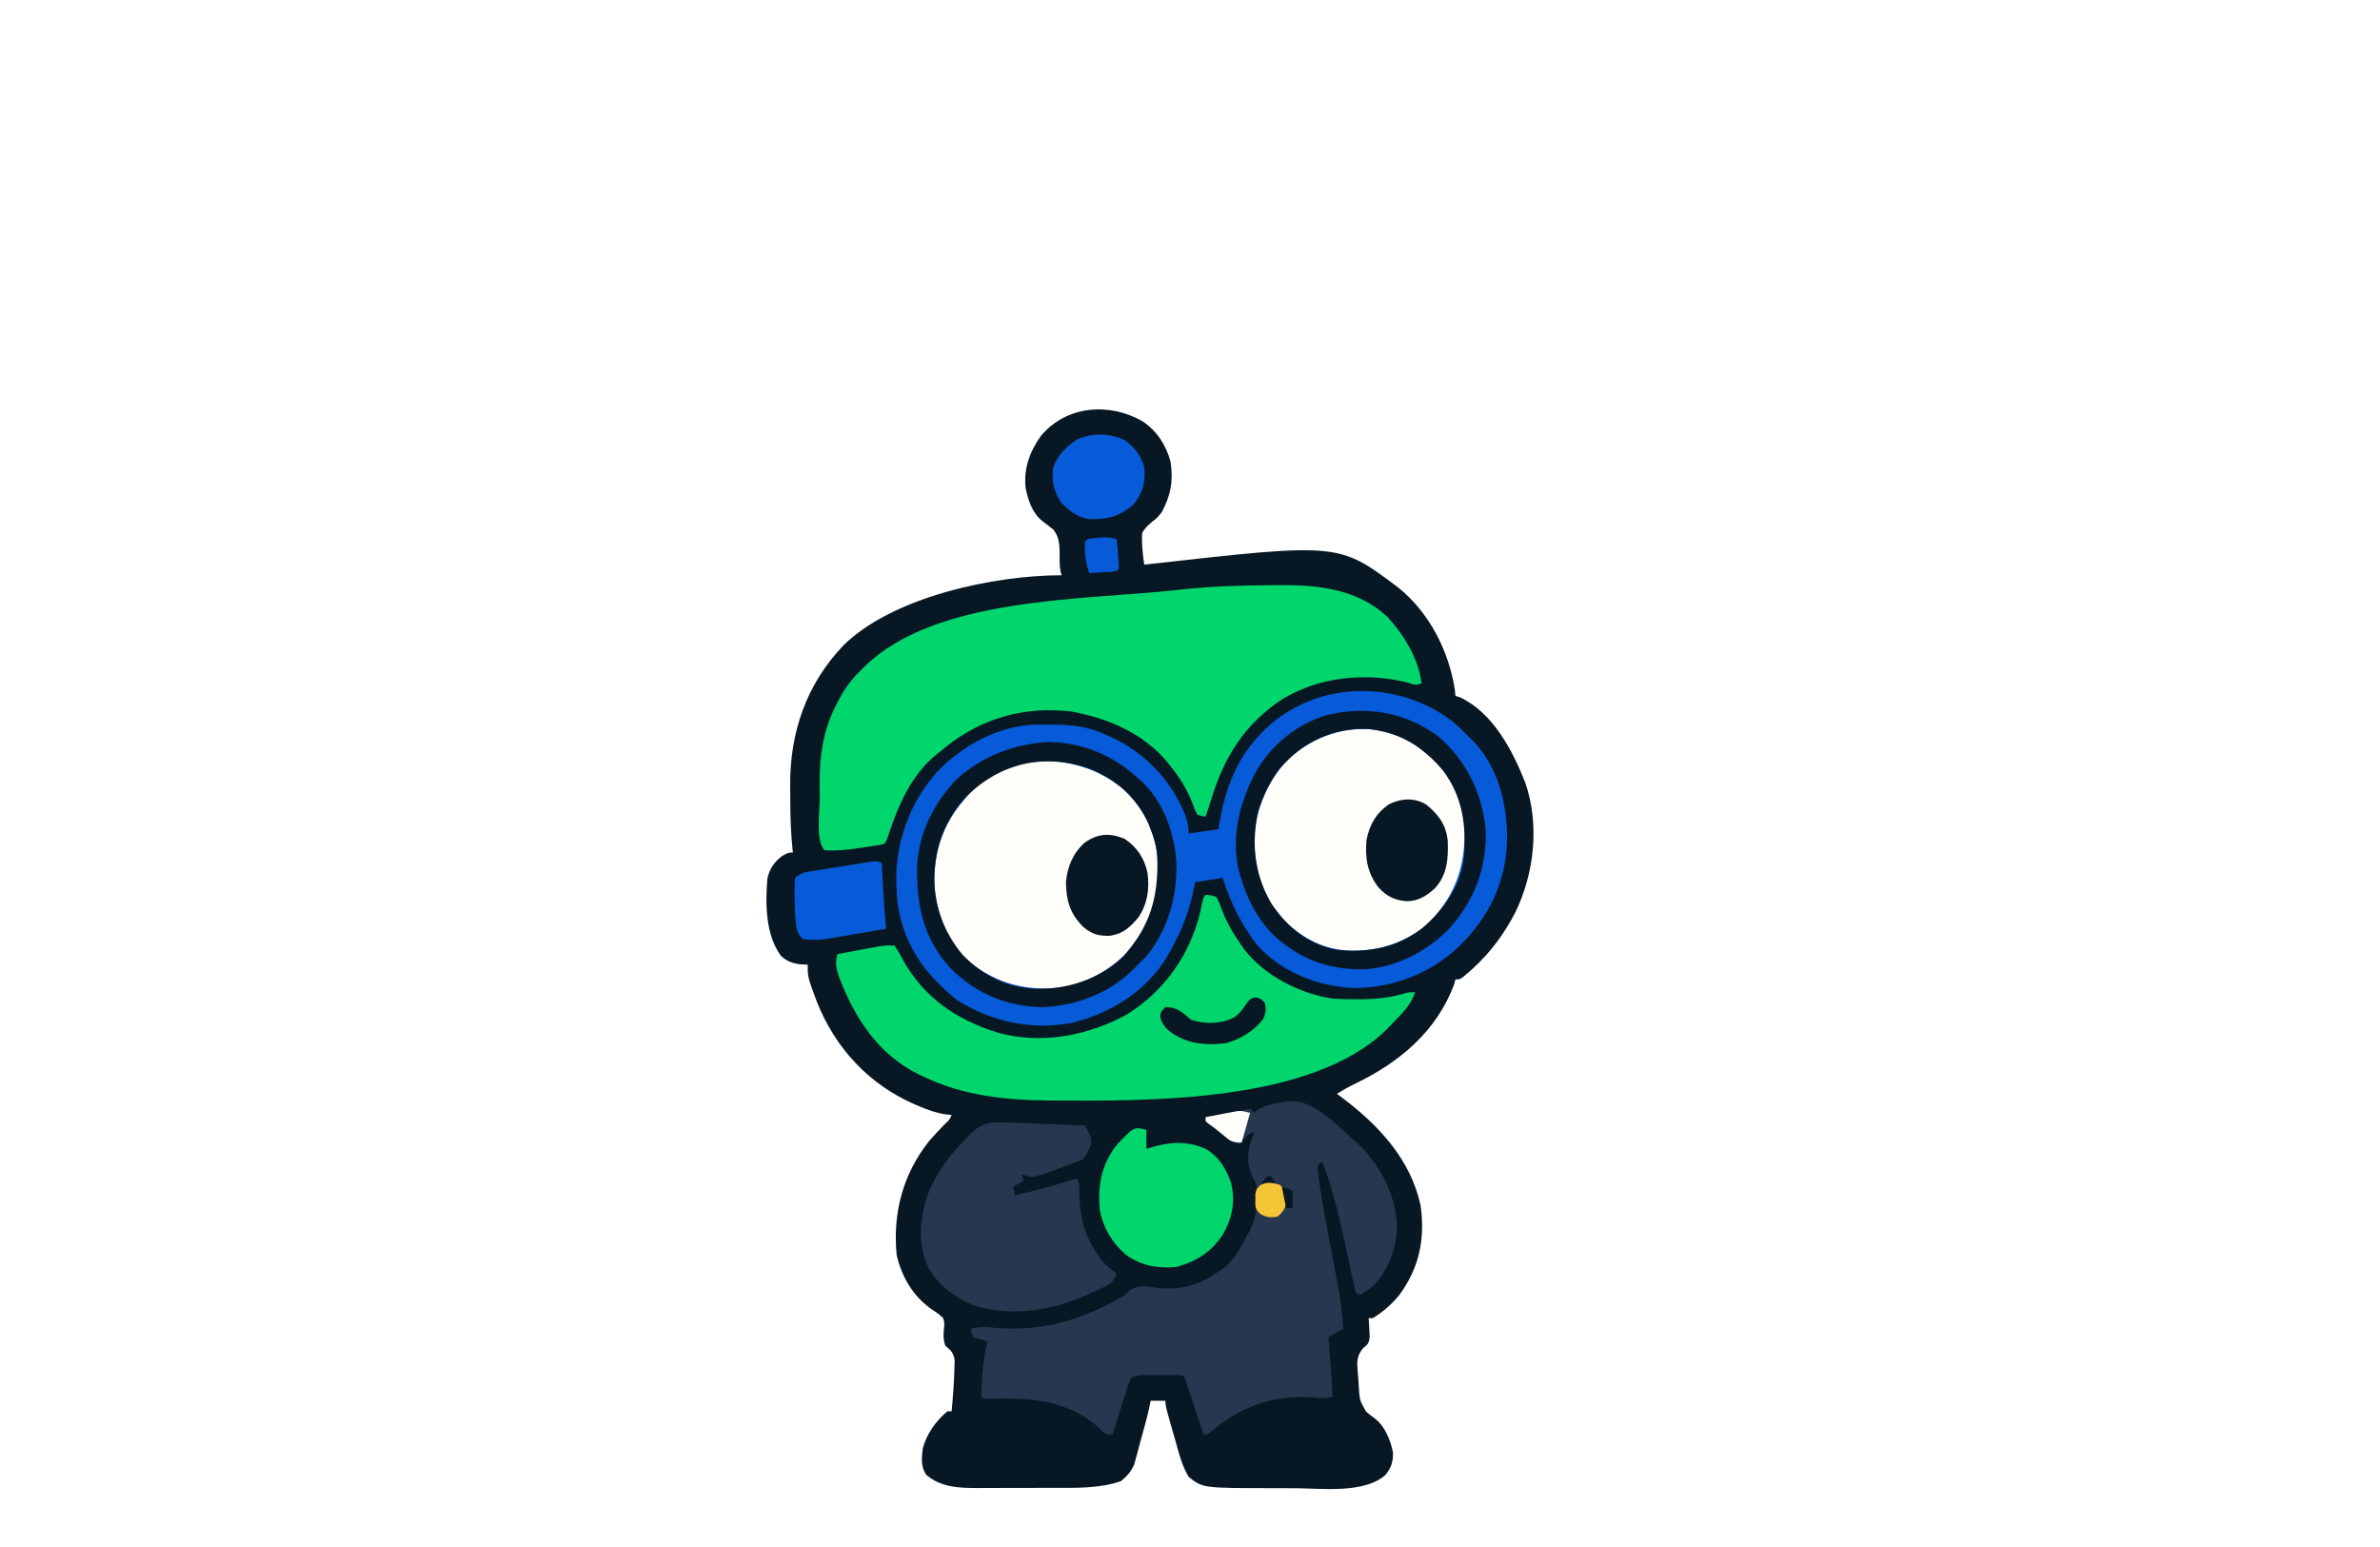
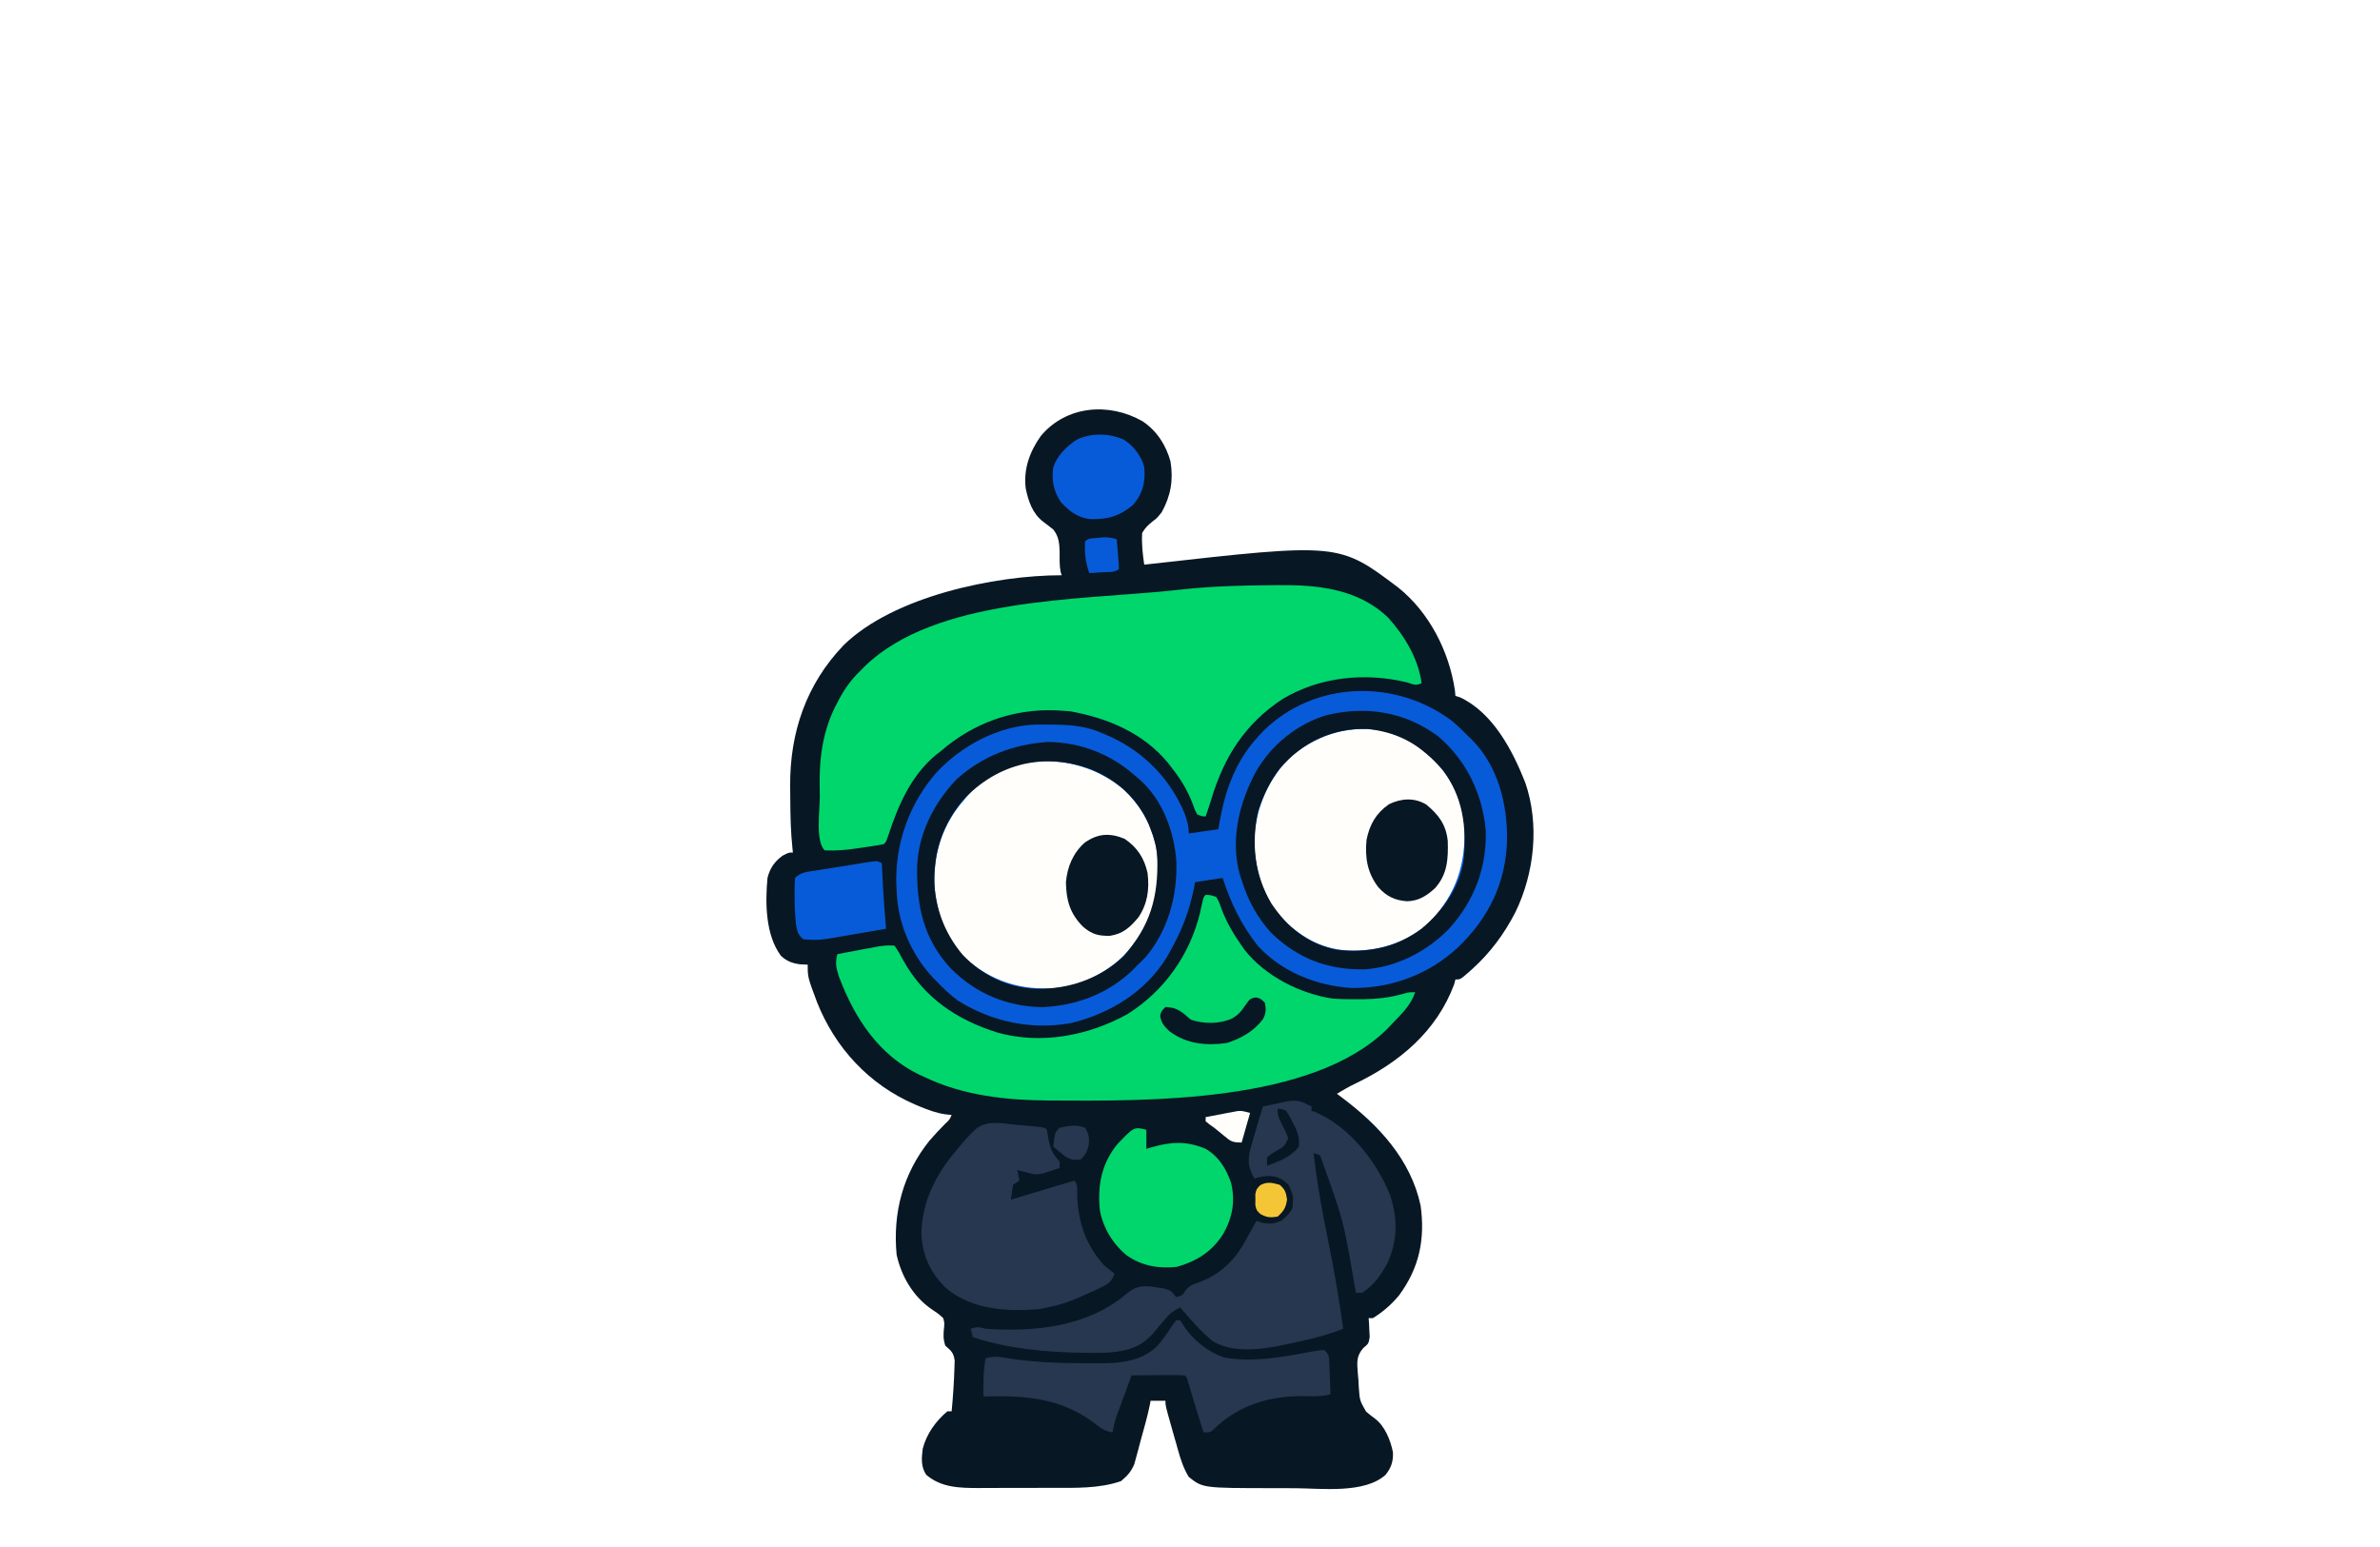
<svg xmlns="http://www.w3.org/2000/svg" viewBox="0 0 400 260" width="400" height="260">
  <path d="M 192.02 70.80 C 194.42 72.39 195.95 74.78 196.72 77.54 C 197.23 80.67 196.78 83.29 195.25 86.08 C 194.45 87.08 194.45 87.08 193.79 87.57 C 192.99 88.21 192.48 88.67 191.96 89.57 C 191.85 91.39 192.04 93.10 192.31 94.90 C 192.59 94.87 192.85 94.84 193.13 94.81 C 225.02 91.22 225.02 91.22 235.00 98.75 C 240.20 102.91 243.54 109.44 244.52 116.00 C 244.55 116.32 244.58 116.63 244.61 116.96 C 244.86 117.03 245.10 117.11 245.36 117.19 C 250.90 119.76 254.22 126.13 256.35 131.54 C 258.77 138.56 257.89 146.74 254.68 153.33 C 252.84 156.92 250.46 160.14 247.45 162.85 C 247.16 163.12 247.16 163.12 246.85 163.39 C 245.43 164.62 245.43 164.62 244.61 164.62 C 244.50 165.03 244.50 165.03 244.39 165.45 C 241.43 173.37 235.16 178.57 227.76 182.13 C 226.70 182.64 225.69 183.21 224.69 183.83 C 224.99 184.06 225.29 184.28 225.60 184.51 C 231.72 189.11 237.10 194.88 238.76 202.62 C 239.53 208.28 238.55 213.09 235.11 217.74 C 233.81 219.29 232.45 220.47 230.73 221.54 C 230.50 221.54 230.26 221.54 230.02 221.54 C 230.04 221.83 230.06 222.12 230.09 222.41 C 230.11 222.98 230.11 222.98 230.14 223.57 C 230.15 223.94 230.18 224.32 230.20 224.70 C 230.02 225.81 230.02 225.81 229.12 226.56 C 227.91 227.98 228.08 228.97 228.20 230.78 C 228.26 231.38 228.26 231.38 228.31 231.99 C 228.34 232.58 228.34 232.58 228.37 233.19 C 228.53 235.38 228.53 235.38 229.59 237.24 C 230.08 237.66 230.59 238.06 231.11 238.44 C 232.78 239.72 233.70 242.06 234.11 244.08 C 234.17 245.62 233.82 246.68 232.87 247.87 C 229.33 251.06 222.13 250.15 217.74 250.12 C 216.51 250.11 215.28 250.11 214.05 250.11 C 202.15 250.10 202.15 250.10 199.79 248.22 C 198.92 246.79 198.44 245.33 197.99 243.72 C 197.87 243.28 197.74 242.85 197.62 242.39 C 197.55 242.17 197.49 241.94 197.42 241.71 C 197.23 241.01 197.03 240.32 196.83 239.63 C 195.87 236.23 195.87 236.23 195.87 235.42 C 195.05 235.42 194.23 235.42 193.38 235.42 C 193.34 235.66 193.29 235.91 193.24 236.16 C 192.82 238.19 192.24 240.18 191.69 242.17 C 191.57 242.63 191.45 243.08 191.33 243.54 C 191.21 243.98 191.09 244.42 190.97 244.86 C 190.86 245.26 190.75 245.66 190.64 246.07 C 190.10 247.35 189.47 248.04 188.40 248.93 C 184.74 250.20 180.69 250.06 176.86 250.06 C 176.42 250.06 175.97 250.06 175.51 250.06 C 174.58 250.06 173.65 250.07 172.71 250.07 C 171.76 250.07 170.81 250.07 169.85 250.07 C 168.47 250.08 167.09 250.08 165.70 250.08 C 165.28 250.09 164.86 250.09 164.42 250.09 C 161.23 250.08 158.21 250.02 155.67 247.87 C 154.75 246.50 154.88 245.07 155.08 243.49 C 155.70 241.02 157.29 238.81 159.23 237.19 C 159.47 237.19 159.70 237.19 159.94 237.19 C 160.17 234.76 160.34 232.32 160.41 229.88 C 160.43 229.27 160.43 229.27 160.45 228.66 C 160.27 227.35 159.85 227.00 158.88 226.17 C 158.49 225.00 158.54 224.23 158.68 222.99 C 158.72 222.24 158.72 222.24 158.52 221.54 C 157.90 220.90 157.23 220.47 156.49 219.98 C 153.43 217.83 151.49 214.50 150.69 210.87 C 150.03 203.85 151.75 197.27 156.20 191.72 C 157.04 190.75 157.91 189.82 158.81 188.91 C 159.60 188.17 159.60 188.17 159.94 187.39 C 159.59 187.36 159.24 187.32 158.88 187.28 C 157.34 187.06 155.98 186.54 154.54 185.95 C 154.14 185.78 154.14 185.78 153.74 185.61 C 146.07 182.29 140.37 176.13 137.31 168.42 C 135.75 164.25 135.75 164.25 135.75 162.13 C 135.33 162.11 134.90 162.09 134.47 162.07 C 133.16 161.89 132.23 161.56 131.24 160.63 C 128.64 157.11 128.60 151.76 128.99 147.55 C 129.40 145.92 130.16 144.80 131.53 143.81 C 132.55 143.28 132.55 143.28 133.26 143.28 C 133.24 143.06 133.22 142.85 133.19 142.63 C 132.90 139.88 132.83 137.13 132.82 134.37 C 132.82 133.62 132.81 132.86 132.80 132.11 C 132.73 123.11 135.52 114.95 141.80 108.42 C 150.15 100.25 167.14 96.68 178.44 96.68 C 178.38 96.50 178.32 96.32 178.26 96.13 C 178.03 94.97 178.09 93.86 178.09 92.68 C 178.04 91.25 177.94 90.19 177.05 89.02 C 176.48 88.56 175.91 88.11 175.32 87.68 C 173.53 86.31 172.84 84.25 172.39 82.09 C 171.99 78.84 173.05 75.91 174.93 73.27 C 179.22 68.13 186.44 67.60 192.02 70.80 Z" fill="#081724" />
  <path d="M 244.22 121.31 C 245.10 122.08 245.93 122.88 246.74 123.71 C 246.97 123.92 247.19 124.13 247.41 124.35 C 251.79 128.81 253.34 135.10 253.29 141.15 C 253.09 148.41 250.19 154.31 244.97 159.29 C 240.06 163.81 233.84 166.11 227.18 166.05 C 221.28 165.68 215.50 163.39 211.42 158.99 C 208.62 155.46 206.88 151.80 205.48 147.55 C 203.19 147.90 203.19 147.90 200.86 148.26 C 200.78 148.63 200.71 149.00 200.64 149.38 C 199.85 153.27 198.55 156.56 196.59 160.00 C 196.41 160.31 196.24 160.61 196.06 160.93 C 192.52 166.72 186.49 170.37 179.98 171.95 C 173.26 173.14 166.75 171.74 161.01 168.18 C 159.71 167.21 158.57 166.16 157.46 164.98 C 157.22 164.74 157.00 164.51 156.76 164.27 C 153.12 160.35 150.84 155.07 150.70 149.68 C 150.67 149.21 150.67 149.21 150.64 148.73 C 150.41 141.76 152.85 134.97 157.46 129.76 C 161.70 125.28 167.70 122.05 173.93 121.78 C 174.71 121.77 175.48 121.77 176.26 121.78 C 176.88 121.79 176.88 121.79 177.50 121.79 C 180.44 121.85 182.87 122.12 185.56 123.36 C 185.92 123.52 186.28 123.67 186.65 123.83 C 192.34 126.45 196.71 130.96 199.11 136.76 C 199.52 137.93 199.79 138.83 199.79 140.08 C 202.25 139.73 202.25 139.73 204.77 139.37 C 204.84 138.95 204.91 138.52 204.98 138.09 C 205.94 132.71 207.72 127.77 211.53 123.71 C 211.80 123.42 212.07 123.13 212.35 122.83 C 220.98 114.32 234.76 114.04 244.22 121.31 Z" fill="#075BD8" />
  <path d="M 213.88 98.35 C 214.17 98.34 214.45 98.34 214.74 98.34 C 221.44 98.27 228.24 98.93 233.32 103.82 C 236.06 106.87 238.39 110.71 238.92 114.82 C 237.92 115.32 237.47 114.99 236.40 114.67 C 229.39 112.99 221.82 113.75 215.59 117.46 C 209.22 121.64 205.71 127.23 203.56 134.40 C 203.27 135.35 202.95 136.29 202.63 137.23 C 201.97 137.18 201.97 137.18 201.21 136.88 C 200.77 136.03 200.77 136.03 200.39 134.94 C 199.52 132.71 198.42 130.93 196.94 129.05 C 196.73 128.78 196.53 128.51 196.31 128.23 C 192.19 123.22 186.20 120.69 179.93 119.56 C 179.44 119.51 178.94 119.47 178.44 119.45 C 178.09 119.42 177.74 119.40 177.38 119.38 C 170.22 119.13 163.58 121.52 158.17 126.20 C 157.73 126.54 157.73 126.54 157.28 126.89 C 153.14 130.32 150.97 135.32 149.33 140.30 C 148.92 141.50 148.92 141.50 148.56 141.86 C 147.44 142.10 146.30 142.24 145.16 142.42 C 144.85 142.46 144.53 142.51 144.21 142.56 C 142.32 142.85 140.51 143.01 138.60 142.92 C 137.00 141.33 137.80 136.13 137.78 133.89 C 137.78 133.37 137.77 132.84 137.76 132.32 C 137.66 127.37 138.29 122.63 140.67 118.20 C 140.79 117.97 140.91 117.73 141.04 117.49 C 142.02 115.66 143.13 114.12 144.65 112.69 C 144.98 112.34 144.98 112.34 145.33 111.99 C 157.19 100.46 181.27 100.87 196.82 99.26 C 197.56 99.18 198.29 99.10 199.03 99.02 C 203.98 98.51 208.91 98.38 213.88 98.35 Z" fill="#00D66B" />
-   <path d="M 224.55 188.87 C 225.45 189.66 226.31 190.48 227.18 191.31 C 227.58 191.66 227.58 191.66 228.00 192.02 C 231.70 195.39 234.28 200.26 234.76 205.24 C 234.92 209.25 233.70 212.79 231.09 215.85 C 230.29 216.54 229.50 217.07 228.60 217.63 C 228.37 217.51 228.13 217.40 227.89 217.27 C 227.65 216.41 227.45 215.57 227.27 214.70 C 227.19 214.30 227.19 214.30 227.10 213.90 C 226.98 213.33 226.86 212.77 226.74 212.20 C 225.88 208.12 225.01 204.05 223.84 200.04 C 223.72 199.61 223.72 199.61 223.59 199.16 C 223.18 197.82 222.75 196.51 222.20 195.22 C 221.40 195.85 221.40 195.85 221.47 196.65 C 221.51 196.94 221.54 197.23 221.58 197.53 C 221.64 198.01 221.64 198.01 221.70 198.50 C 221.92 200.03 222.17 201.56 222.44 203.09 C 222.50 203.43 222.56 203.77 222.62 204.12 C 223.01 206.28 223.41 208.43 223.82 210.58 C 223.87 210.83 223.92 211.08 223.97 211.34 C 224.20 212.58 224.44 213.81 224.68 215.04 C 225.21 217.80 225.60 220.52 225.76 223.32 C 224.93 223.79 224.11 224.26 223.27 224.74 C 223.29 225.02 223.31 225.29 223.33 225.57 C 223.57 228.61 223.78 231.66 223.98 234.71 C 222.72 235.12 221.95 235.00 220.64 234.86 C 214.37 234.37 208.63 236.30 203.86 240.37 C 202.99 241.11 202.99 241.11 202.28 241.11 C 202.18 240.82 202.08 240.53 201.99 240.23 C 201.64 239.16 201.28 238.09 200.93 237.02 C 200.78 236.56 200.62 236.10 200.47 235.63 C 200.25 234.97 200.03 234.30 199.81 233.64 C 199.68 233.24 199.55 232.84 199.41 232.42 C 199.16 231.54 199.16 231.54 198.72 231.15 C 198.21 231.11 197.69 231.10 197.18 231.10 C 196.87 231.10 196.55 231.10 196.23 231.10 C 195.74 231.10 195.74 231.10 195.23 231.10 C 194.90 231.10 194.58 231.10 194.24 231.10 C 193.77 231.10 193.77 231.10 193.29 231.10 C 193.00 231.10 192.71 231.10 192.41 231.10 C 191.26 231.14 191.26 231.14 190.18 231.50 C 189.68 232.45 189.68 232.45 189.34 233.64 C 189.20 234.07 189.06 234.50 188.92 234.95 C 188.78 235.41 188.63 235.87 188.49 236.33 C 188.35 236.79 188.20 237.25 188.05 237.71 C 187.69 238.84 187.33 239.97 186.98 241.11 C 185.91 241.11 185.91 241.11 185.36 240.65 C 185.05 240.34 185.05 240.34 184.74 240.02 C 179.35 235.16 172.87 234.89 166.00 235.08 C 165.28 235.06 165.28 235.06 164.93 234.71 C 164.94 233.75 164.98 232.81 165.04 231.86 C 165.06 231.45 165.06 231.45 165.09 231.03 C 165.22 229.11 165.48 227.31 165.99 225.46 C 165.17 225.22 164.35 224.99 163.50 224.74 C 163.38 224.28 163.27 223.81 163.15 223.32 C 164.41 223.02 165.42 222.96 166.70 223.12 C 175.01 223.95 182.00 221.85 189.12 217.63 C 189.51 217.22 189.51 217.22 189.92 216.81 C 191.48 215.84 192.97 216.27 194.74 216.47 C 198.84 216.80 201.41 216.00 204.77 213.72 C 205.04 213.54 205.31 213.36 205.59 213.18 C 207.37 211.84 208.37 209.96 209.39 208.03 C 209.57 207.71 209.74 207.40 209.92 207.08 C 211.18 204.61 211.37 202.58 211.17 199.84 C 211.17 199.61 211.17 199.37 211.17 199.13 C 210.94 198.63 210.70 198.13 210.46 197.64 C 209.25 194.93 209.80 192.90 210.81 190.24 C 209.50 190.67 209.14 191.28 208.32 192.37 C 206.99 191.77 205.85 190.93 204.68 190.06 C 204.48 189.92 204.28 189.77 204.08 189.62 C 203.58 189.25 203.11 188.86 202.63 188.46 C 202.63 188.23 202.63 187.99 202.63 187.75 C 203.05 187.67 203.47 187.60 203.91 187.52 C 204.46 187.43 205.01 187.33 205.57 187.24 C 205.85 187.19 206.12 187.14 206.40 187.09 C 206.67 187.04 206.94 187.00 207.22 186.95 C 207.46 186.91 207.71 186.86 207.96 186.82 C 208.69 186.69 208.69 186.69 209.44 186.44 C 209.66 186.40 209.88 186.36 210.10 186.33 C 210.46 186.68 210.46 186.68 210.81 187.04 C 210.99 186.87 211.17 186.71 211.35 186.54 C 212.52 185.79 213.71 185.57 215.06 185.32 C 215.31 185.27 215.56 185.22 215.82 185.17 C 219.24 184.53 221.99 186.77 224.55 188.87 Z M 212.95 197.71 C 212.37 198.41 212.37 198.41 211.88 199.13 C 213.11 198.95 213.11 198.95 214.37 198.78 C 214.14 198.42 213.90 198.07 213.66 197.71 C 213.43 197.71 213.19 197.71 212.95 197.71 Z" fill="#26374F" />
  <path d="M 202.63 150.40 C 203.49 150.43 203.49 150.43 204.41 150.75 C 204.89 151.58 204.89 151.58 205.26 152.66 C 206.13 154.97 207.26 156.92 208.68 158.93 C 208.84 159.16 209.00 159.38 209.16 159.62 C 212.61 164.03 218.48 167.01 223.98 167.83 C 225.31 167.93 226.64 167.94 227.98 167.94 C 228.34 167.94 228.70 167.94 229.07 167.94 C 231.48 167.90 233.63 167.66 235.95 166.99 C 236.78 166.76 236.78 166.76 237.85 166.76 C 237.09 169.00 235.55 170.42 233.94 172.09 C 233.68 172.37 233.43 172.64 233.17 172.91 C 220.51 185.44 192.92 185.05 176.28 184.96 C 169.05 184.90 161.91 184.16 155.32 180.99 C 155.00 180.84 154.67 180.69 154.34 180.54 C 147.58 177.19 143.61 171.05 141.02 164.20 C 140.54 162.72 140.32 161.87 140.74 160.36 C 142.00 160.12 143.27 159.88 144.54 159.64 C 144.89 159.58 145.25 159.51 145.62 159.44 C 146.14 159.34 146.14 159.34 146.68 159.25 C 146.99 159.19 147.31 159.12 147.64 159.06 C 148.57 158.93 149.40 158.84 150.34 158.93 C 150.89 159.72 151.31 160.44 151.74 161.29 C 155.31 167.72 160.77 171.38 167.67 173.55 C 175.02 175.59 182.89 174.08 189.47 170.45 C 195.70 166.55 200.04 160.39 201.72 153.26 C 201.82 152.79 201.93 152.31 202.03 151.83 C 202.28 150.75 202.28 150.75 202.63 150.40 Z" fill="#00D66B" />
  <path d="M 188.85 132.68 C 191.44 135.13 193.24 138.03 194.09 141.50 C 194.16 141.76 194.22 142.02 194.29 142.28 C 195.18 147.83 194.37 153.04 191.17 157.71 C 190.96 158.00 190.75 158.28 190.54 158.58 C 190.28 158.93 190.28 158.93 190.03 159.28 C 187.36 162.68 182.89 165.17 178.67 165.95 C 172.57 166.61 167.67 165.45 162.79 161.57 C 159.16 158.26 157.35 153.43 157.05 148.61 C 156.90 143.23 158.50 138.41 162.08 134.39 C 162.27 134.15 162.47 133.91 162.67 133.66 C 169.44 125.98 181.40 126.38 188.85 132.68 Z" fill="#FFFEFA" />
  <path d="M 237.96 125.21 C 238.53 125.65 239.08 126.10 239.63 126.56 C 240.05 126.91 240.05 126.91 240.47 127.26 C 243.81 130.29 245.92 134.66 246.15 139.18 C 246.27 145.41 244.77 150.10 240.49 154.75 C 236.82 158.28 232.17 159.80 227.15 159.77 C 222.51 159.66 219.16 157.83 215.78 154.71 C 212.29 151.03 210.91 146.21 210.78 141.25 C 211.02 135.80 213.19 130.67 217.22 126.92 C 223.13 122.10 231.38 120.82 237.96 125.21 Z" fill="#FFFEFA" />
-   <path d="M 169.29 188.65 C 169.67 188.66 170.04 188.67 170.43 188.68 C 171.62 188.72 172.81 188.78 174.00 188.84 C 174.80 188.87 175.62 188.89 176.43 188.92 C 178.40 188.99 180.38 189.08 182.36 189.17 C 183.43 191.19 183.43 191.19 183.38 192.22 C 183.00 193.26 182.71 193.99 182.00 194.86 C 181.04 195.29 180.15 195.61 179.15 195.93 C 178.49 196.18 177.82 196.43 177.15 196.68 C 173.53 197.99 173.53 197.99 171.68 197.35 C 171.86 197.88 171.86 197.88 172.04 198.42 C 171.45 198.77 170.87 199.12 170.26 199.48 C 170.44 200.19 170.44 200.19 170.62 200.91 C 174.10 200.07 177.53 199.16 180.93 198.06 C 181.59 198.72 181.35 199.65 181.37 200.53 C 181.52 205.41 182.64 208.89 185.91 212.65 C 186.49 213.14 187.08 213.61 187.69 214.07 C 187.19 215.30 186.74 215.74 185.54 216.30 C 185.26 216.43 184.97 216.57 184.67 216.71 C 184.37 216.84 184.07 216.98 183.76 217.12 C 183.32 217.32 183.32 217.32 182.87 217.53 C 177.09 220.21 170.33 221.33 164.08 219.54 C 160.61 218.24 157.73 216.15 155.92 212.86 C 154.10 208.63 154.62 204.20 156.20 200.01 C 157.69 196.65 159.83 193.89 162.44 191.30 C 162.62 191.10 162.81 190.89 163.00 190.68 C 165.01 188.66 166.52 188.49 169.29 188.65 Z" fill="#26374F" />
+   <path d="M 219.71 185.61 C 220.06 185.79 220.06 185.79 220.42 185.97 C 220.42 186.20 220.42 186.44 220.42 186.68 C 220.79 186.81 220.79 186.81 221.17 186.94 C 226.88 189.46 231.32 195.16 233.62 200.82 C 234.93 204.83 234.94 208.52 233.14 212.36 C 232.07 214.36 230.85 216.01 228.96 217.27 C 228.60 217.27 228.25 217.27 227.89 217.27 C 227.85 217.05 227.80 216.83 227.76 216.60 C 225.80 205.07 225.80 205.07 221.84 194.15 C 221.49 194.03 221.14 193.92 220.77 193.79 C 221.34 198.77 222.22 203.66 223.23 208.56 C 224.24 213.46 225.06 218.36 225.75 223.32 C 223.54 224.21 221.34 224.80 219.02 225.32 C 218.68 225.40 218.35 225.48 218.01 225.55 C 213.67 226.53 207.93 227.79 203.90 225.47 C 201.82 223.81 200.10 221.77 198.36 219.76 C 197.23 220.25 196.57 220.80 195.78 221.75 C 195.57 222.00 195.35 222.25 195.13 222.51 C 194.68 223.03 194.24 223.55 193.81 224.08 C 191.67 226.51 189.44 227.05 186.28 227.33 C 185.19 227.38 184.11 227.38 183.02 227.37 C 182.43 227.36 182.43 227.36 181.83 227.36 C 175.64 227.25 169.41 226.66 163.50 224.74 C 163.38 224.27 163.27 223.80 163.15 223.32 C 164.32 222.93 164.51 223.02 165.64 223.32 C 173.90 223.89 182.81 223.01 189.36 217.41 C 190.72 216.33 191.62 216.06 193.37 216.21 C 196.66 216.68 196.66 216.68 197.65 217.98 C 198.74 217.74 198.74 217.74 199.20 216.94 C 199.96 215.99 200.62 215.82 201.76 215.43 C 205.25 214.05 207.66 211.66 209.39 208.38 C 209.73 207.79 210.06 207.19 210.39 206.60 C 210.65 206.13 210.91 205.65 211.17 205.18 C 211.52 205.30 211.87 205.41 212.24 205.53 C 213.86 205.72 213.86 205.72 215.35 205.16 C 216.13 204.53 216.77 203.95 217.22 203.04 C 217.40 201.00 217.40 201.00 216.59 199.17 C 215.47 198.12 214.86 197.74 213.30 197.64 C 212.42 197.70 211.66 197.80 210.81 198.06 C 209.78 196.23 209.65 195.15 210.15 193.12 C 210.30 192.57 210.30 192.57 210.46 192.02 C 210.53 191.77 210.60 191.52 210.67 191.27 C 211.18 189.49 211.70 187.73 212.24 185.97 C 213.15 185.77 214.06 185.58 214.97 185.39 C 215.23 185.34 215.48 185.28 215.75 185.22 C 217.30 184.90 218.26 184.82 219.71 185.61 Z" fill="#26374F" />
+   <path d="M 170.75 189.04 C 171.44 189.09 171.44 189.09 172.15 189.15 C 175.53 189.46 175.53 189.46 175.95 189.88 C 176.06 190.44 176.15 191.01 176.24 191.57 C 176.54 193.15 176.99 194.01 178.09 195.22 C 178.09 195.57 178.09 195.92 178.09 196.29 C 174.41 197.57 174.41 197.57 172.39 197.00 C 172.12 196.93 171.84 196.86 171.55 196.80 C 171.36 196.75 171.17 196.69 170.97 196.64 C 171.15 197.52 171.15 197.52 171.33 198.42 C 170.97 198.66 170.62 198.89 170.26 199.13 C 170.15 199.95 170.03 200.78 169.90 201.62 C 173.43 200.56 176.95 199.51 180.58 198.42 C 181.24 199.09 181.01 200.28 181.04 201.17 C 181.29 205.65 182.52 209.27 185.56 212.65 C 186.14 213.14 186.73 213.61 187.33 214.07 C 186.84 215.29 186.40 215.74 185.21 216.30 C 184.79 216.50 184.79 216.50 184.36 216.71 C 183.90 216.91 183.90 216.91 183.45 217.12 C 183.14 217.26 182.83 217.40 182.52 217.54 C 180.38 218.52 178.27 219.32 175.95 219.76 C 175.56 219.84 175.18 219.92 174.77 220.01 C 169.36 220.47 163.54 220.18 159.15 216.62 C 156.42 214.08 154.98 211.00 154.85 207.25 C 154.98 201.94 157.27 197.41 160.65 193.44 C 160.86 193.18 161.07 192.93 161.28 192.67 C 161.89 191.95 162.47 191.25 163.14 190.59 C 163.64 190.10 163.64 190.10 164.15 189.61 C 166.11 188.24 168.49 188.80 170.75 189.04 Z" fill="#26374F" />
+   <path d="M 197.65 221.90 C 197.89 221.90 198.12 221.90 198.36 221.90 C 198.56 222.20 198.74 222.50 198.94 222.81 C 200.46 225.19 203.06 227.25 205.74 228.15 C 210.64 229.05 215.99 227.99 220.81 227.09 C 221.39 226.99 221.97 226.93 222.55 226.88 C 223.41 227.73 223.36 227.97 223.41 229.14 C 223.42 229.44 223.44 229.74 223.45 230.05 C 223.47 230.53 223.47 230.53 223.49 231.01 C 223.50 231.33 223.51 231.65 223.53 231.98 C 223.56 232.77 223.59 233.56 223.62 234.35 C 222.33 234.68 221.15 234.71 219.82 234.66 C 214.18 234.48 208.89 235.78 204.59 239.64 C 204.37 239.85 204.15 240.06 203.93 240.28 C 203.34 240.75 203.34 240.75 202.28 240.75 C 202.00 239.88 201.73 239.00 201.45 238.13 C 201.33 237.74 201.33 237.74 201.21 237.34 C 200.67 235.61 200.14 233.86 199.64 232.11 C 199.48 231.50 199.48 231.50 199.08 231.15 C 198.42 231.11 197.76 231.11 197.09 231.11 C 196.70 231.11 196.29 231.11 195.88 231.11 C 195.46 231.12 195.04 231.12 194.61 231.12 C 194.18 231.12 193.76 231.13 193.33 231.13 C 192.28 231.13 191.23 231.14 190.18 231.15 C 190.09 231.41 189.99 231.66 189.90 231.93 C 189.15 233.98 188.40 236.03 187.63 238.08 C 187.34 238.97 187.14 239.83 186.98 240.75 C 185.62 240.54 184.83 239.90 183.76 239.06 C 178.08 234.87 172.09 234.52 165.28 234.70 C 165.25 232.53 165.26 230.45 165.64 228.30 C 166.95 227.85 167.99 228.03 169.35 228.26 C 173.42 228.93 177.52 229.09 181.64 229.10 C 182.38 229.10 183.11 229.11 183.85 229.12 C 187.73 229.15 191.60 229.04 194.51 226.21 C 195.49 225.07 196.33 223.85 197.14 222.59 C 197.31 222.36 197.48 222.13 197.65 221.90 Z" fill="#26374F" />
  <path d="M 241.71 123.75 C 246.45 127.81 249.11 133.31 249.70 139.50 C 249.92 145.81 247.76 151.43 243.54 156.09 C 239.84 159.91 234.72 162.54 229.36 162.92 C 223.11 163.01 218.17 161.13 213.66 156.80 C 211.24 154.11 209.75 151.35 208.68 147.90 C 208.59 147.65 208.50 147.39 208.41 147.13 C 206.72 141.19 208.25 134.96 211.09 129.68 C 213.64 125.20 218.08 121.60 223.04 120.17 C 229.71 118.60 236.11 119.62 241.71 123.75 Z M 215.08 129.18 C 213.68 131.03 212.69 132.93 211.88 135.10 C 211.73 135.49 211.59 135.88 211.44 136.28 C 210.31 141.82 210.79 146.95 213.68 151.85 C 216.39 155.89 219.84 158.68 224.69 159.64 C 229.93 160.21 234.62 159.28 238.92 156.09 C 242.53 153.04 245.39 149.12 246.03 144.35 C 246.48 138.91 245.86 133.88 242.47 129.41 C 238.93 125.35 235.35 123.15 229.92 122.51 C 223.96 122.30 218.95 124.72 215.08 129.18 Z" fill="#081724" />
  <path d="M 176.15 124.69 C 181.73 124.79 186.77 126.77 190.89 130.47 C 191.23 130.75 191.23 130.75 191.57 131.04 C 195.43 134.49 197.39 139.84 197.71 144.91 C 197.88 150.67 196.28 156.40 192.54 160.87 C 192.12 161.30 191.69 161.72 191.25 162.13 C 190.99 162.39 190.74 162.66 190.48 162.93 C 186.32 166.98 180.99 169.00 175.24 169.27 C 169.23 169.18 164.05 167.02 159.79 162.76 C 155.18 157.79 154.02 152.14 154.14 145.58 C 154.37 140.04 156.99 134.91 160.80 130.94 C 165.21 127.01 170.29 125.11 176.15 124.69 Z M 161.86 134.45 C 159.05 137.79 157.38 141.76 157.10 146.13 C 157.08 146.36 157.06 146.60 157.04 146.84 C 156.82 151.84 158.58 156.66 161.79 160.47 C 165.15 163.96 169.30 166.02 174.17 166.20 C 179.60 166.24 184.78 164.54 188.79 160.76 C 193.31 155.69 194.71 150.74 194.50 144.08 C 194.40 142.41 194.00 140.92 193.38 139.37 C 193.27 139.08 193.16 138.78 193.04 138.48 C 191.15 134.18 187.74 131.12 183.46 129.33 C 175.56 126.35 167.63 128.29 161.86 134.45 Z" fill="#081724" />
  <path d="M 192.67 189.88 C 192.67 190.94 192.67 191.99 192.67 193.08 C 192.92 193.00 193.18 192.93 193.44 192.85 C 196.78 191.88 199.38 191.71 202.63 193.08 C 204.86 194.39 206.05 196.38 206.90 198.77 C 207.64 201.91 207.15 204.59 205.59 207.38 C 203.67 210.38 201.19 211.94 197.79 212.92 C 194.71 213.24 191.96 212.78 189.38 211.00 C 187.04 209.09 185.39 206.38 184.85 203.40 C 184.44 199.22 185.11 195.60 187.79 192.30 C 190.59 189.36 190.59 189.36 192.67 189.88 Z" fill="#00D66B" />
  <path d="M 239.71 135.22 C 241.81 136.95 243.03 138.60 243.32 141.33 C 243.41 144.36 243.27 146.93 241.19 149.26 C 239.79 150.55 238.41 151.44 236.45 151.47 C 234.44 151.32 233.02 150.65 231.66 149.12 C 229.80 146.72 229.38 144.13 229.67 141.15 C 230.20 138.56 231.24 136.71 233.43 135.17 C 235.48 134.17 237.70 134.01 239.71 135.22 Z" fill="#081724" />
  <path d="M 189.00 140.97 C 191.14 142.41 192.33 144.24 192.87 146.75 C 193.20 149.46 192.86 151.91 191.32 154.19 C 189.91 155.86 188.75 156.94 186.54 157.28 C 184.60 157.31 183.52 157.04 182.00 155.73 C 179.81 153.51 179.20 151.32 179.15 148.26 C 179.38 145.68 180.33 143.39 182.28 141.64 C 184.51 140.06 186.50 139.95 189.00 140.97 Z" fill="#081724" />
  <path d="M 188.84 73.87 C 190.50 74.91 191.85 76.63 192.32 78.54 C 192.52 81.05 192.11 82.82 190.47 84.83 C 188.12 86.77 186.20 87.34 183.11 87.24 C 181.00 86.93 179.75 85.92 178.31 84.41 C 177.06 82.49 176.71 80.81 177.02 78.54 C 177.70 76.53 179.20 75.08 180.93 73.91 C 183.39 72.73 186.34 72.79 188.84 73.87 Z" fill="#075BD8" />
  <path d="M 148.21 145.06 C 148.23 145.50 148.25 145.93 148.27 146.39 C 148.30 146.98 148.33 147.58 148.36 148.17 C 148.38 148.46 148.39 148.74 148.40 149.04 C 148.53 151.39 148.71 153.74 148.92 156.09 C 147.45 156.34 146.00 156.60 144.53 156.85 C 144.04 156.93 143.54 157.02 143.05 157.10 C 137.68 158.05 137.68 158.05 135.04 157.87 C 134.07 157.10 134.00 156.56 133.78 155.35 C 133.60 153.77 133.56 152.23 133.55 150.64 C 133.55 150.35 133.55 150.06 133.54 149.77 C 133.54 149.03 133.58 148.29 133.62 147.55 C 134.66 146.51 135.86 146.51 137.26 146.29 C 137.54 146.24 137.84 146.19 138.13 146.14 C 138.75 146.05 139.36 145.95 139.97 145.85 C 140.91 145.70 141.85 145.55 142.79 145.40 C 143.38 145.30 143.98 145.21 144.57 145.11 C 144.85 145.06 145.14 145.02 145.42 144.97 C 147.41 144.66 147.41 144.66 148.21 145.06 Z" fill="#075BD8" />
  <path d="M 211.06 167.63 C 211.88 167.83 211.88 167.83 212.59 168.54 C 212.79 169.59 212.78 170.33 212.26 171.29 C 210.72 173.33 208.59 174.52 206.19 175.30 C 202.73 175.77 199.47 175.47 196.61 173.37 C 195.71 172.56 195.20 171.96 194.98 170.76 C 195.16 169.96 195.16 169.96 195.87 169.25 C 197.87 169.29 198.72 170.12 200.14 171.38 C 202.32 172.11 204.94 172.13 207.06 171.18 C 208.08 170.60 208.64 169.96 209.28 168.98 C 210.10 167.83 210.10 167.83 211.06 167.63 Z" fill="#081724" />
  <path d="M 187.69 90.63 C 187.76 91.45 187.83 92.28 187.89 93.10 C 187.93 93.56 187.97 94.02 188.00 94.49 C 188.02 94.86 188.03 95.23 188.05 95.61 C 187.38 96.28 186.25 96.11 185.36 96.17 C 184.72 96.21 184.72 96.21 184.07 96.26 C 183.74 96.28 183.41 96.30 183.07 96.32 C 182.44 94.46 182.25 92.95 182.36 90.99 C 182.94 90.41 183.63 90.49 184.42 90.41 C 184.74 90.38 185.05 90.34 185.37 90.31 C 186.23 90.28 186.87 90.38 187.69 90.63 Z" fill="#075BD8" />
+   <path d="M 182.36 189.53 C 183.00 190.55 183.07 191.18 183.00 192.39 C 182.70 193.48 182.47 194.09 181.64 194.86 C 180.56 195.00 180.02 194.95 179.07 194.40 C 178.83 194.20 178.58 194.00 178.33 193.79 C 178.08 193.60 177.83 193.40 177.58 193.19 C 177.39 193.04 177.21 192.89 177.02 192.73 C 177.29 190.33 177.29 190.33 178.09 189.53 C 179.57 189.22 180.93 188.95 182.36 189.53 Z" fill="#26374F" />
  <path d="M 215.08 199.13 C 215.99 199.92 216.13 200.40 216.31 201.60 C 216.11 202.98 215.76 203.54 214.73 204.47 C 213.53 204.67 212.89 204.63 211.82 204.03 C 211.17 203.40 211.17 203.40 210.98 202.55 C 210.98 202.25 210.99 201.94 210.99 201.62 C 210.99 201.31 210.98 201.01 210.98 200.69 C 211.17 199.84 211.17 199.84 211.81 199.19 C 213.01 198.55 213.81 198.78 215.08 199.13 Z" fill="#F4C637" />
  <path d="M 210.10 187.04 C 209.63 188.68 209.16 190.32 208.68 192.02 C 207.07 192.02 206.84 191.82 205.66 190.84 C 205.39 190.62 205.12 190.40 204.85 190.17 C 204.59 189.96 204.32 189.75 204.06 189.53 C 203.79 189.34 203.52 189.15 203.24 188.95 C 203.04 188.79 202.84 188.63 202.63 188.46 C 202.63 188.22 202.63 187.99 202.63 187.75 C 203.61 187.56 204.59 187.37 205.57 187.19 C 205.84 187.14 206.12 187.08 206.41 187.03 C 206.67 186.98 206.94 186.93 207.22 186.88 C 207.59 186.81 207.59 186.81 207.96 186.74 C 208.68 186.68 208.68 186.68 210.10 187.04 Z" fill="#FFFEFA" />
-   <path d="M 215.44 199.49 C 216.86 199.84 216.86 199.84 217.22 200.20 C 217.27 201.15 217.23 202.09 217.22 203.04 C 216.87 203.04 216.51 203.04 216.15 203.04 C 215.80 201.28 215.80 201.28 215.44 199.49 Z" fill="#081724" />
+   <path d="M 214.73 186.32 C 215.37 186.37 215.37 186.37 216.15 186.68 C 216.75 187.59 216.75 187.59 217.31 188.73 C 217.49 189.10 217.68 189.47 217.87 189.85 C 218.27 190.92 218.42 191.60 218.28 192.73 C 216.95 194.47 214.94 195.17 212.95 195.93 C 212.95 195.46 212.95 194.99 212.95 194.51 C 213.64 193.94 213.64 193.94 214.53 193.42 C 215.88 192.67 215.88 192.67 216.51 191.30 C 216.16 190.35 216.16 190.35 215.64 189.35 C 214.73 187.50 214.73 187.50 214.73 186.32 Z" fill="#081724" />
</svg>
